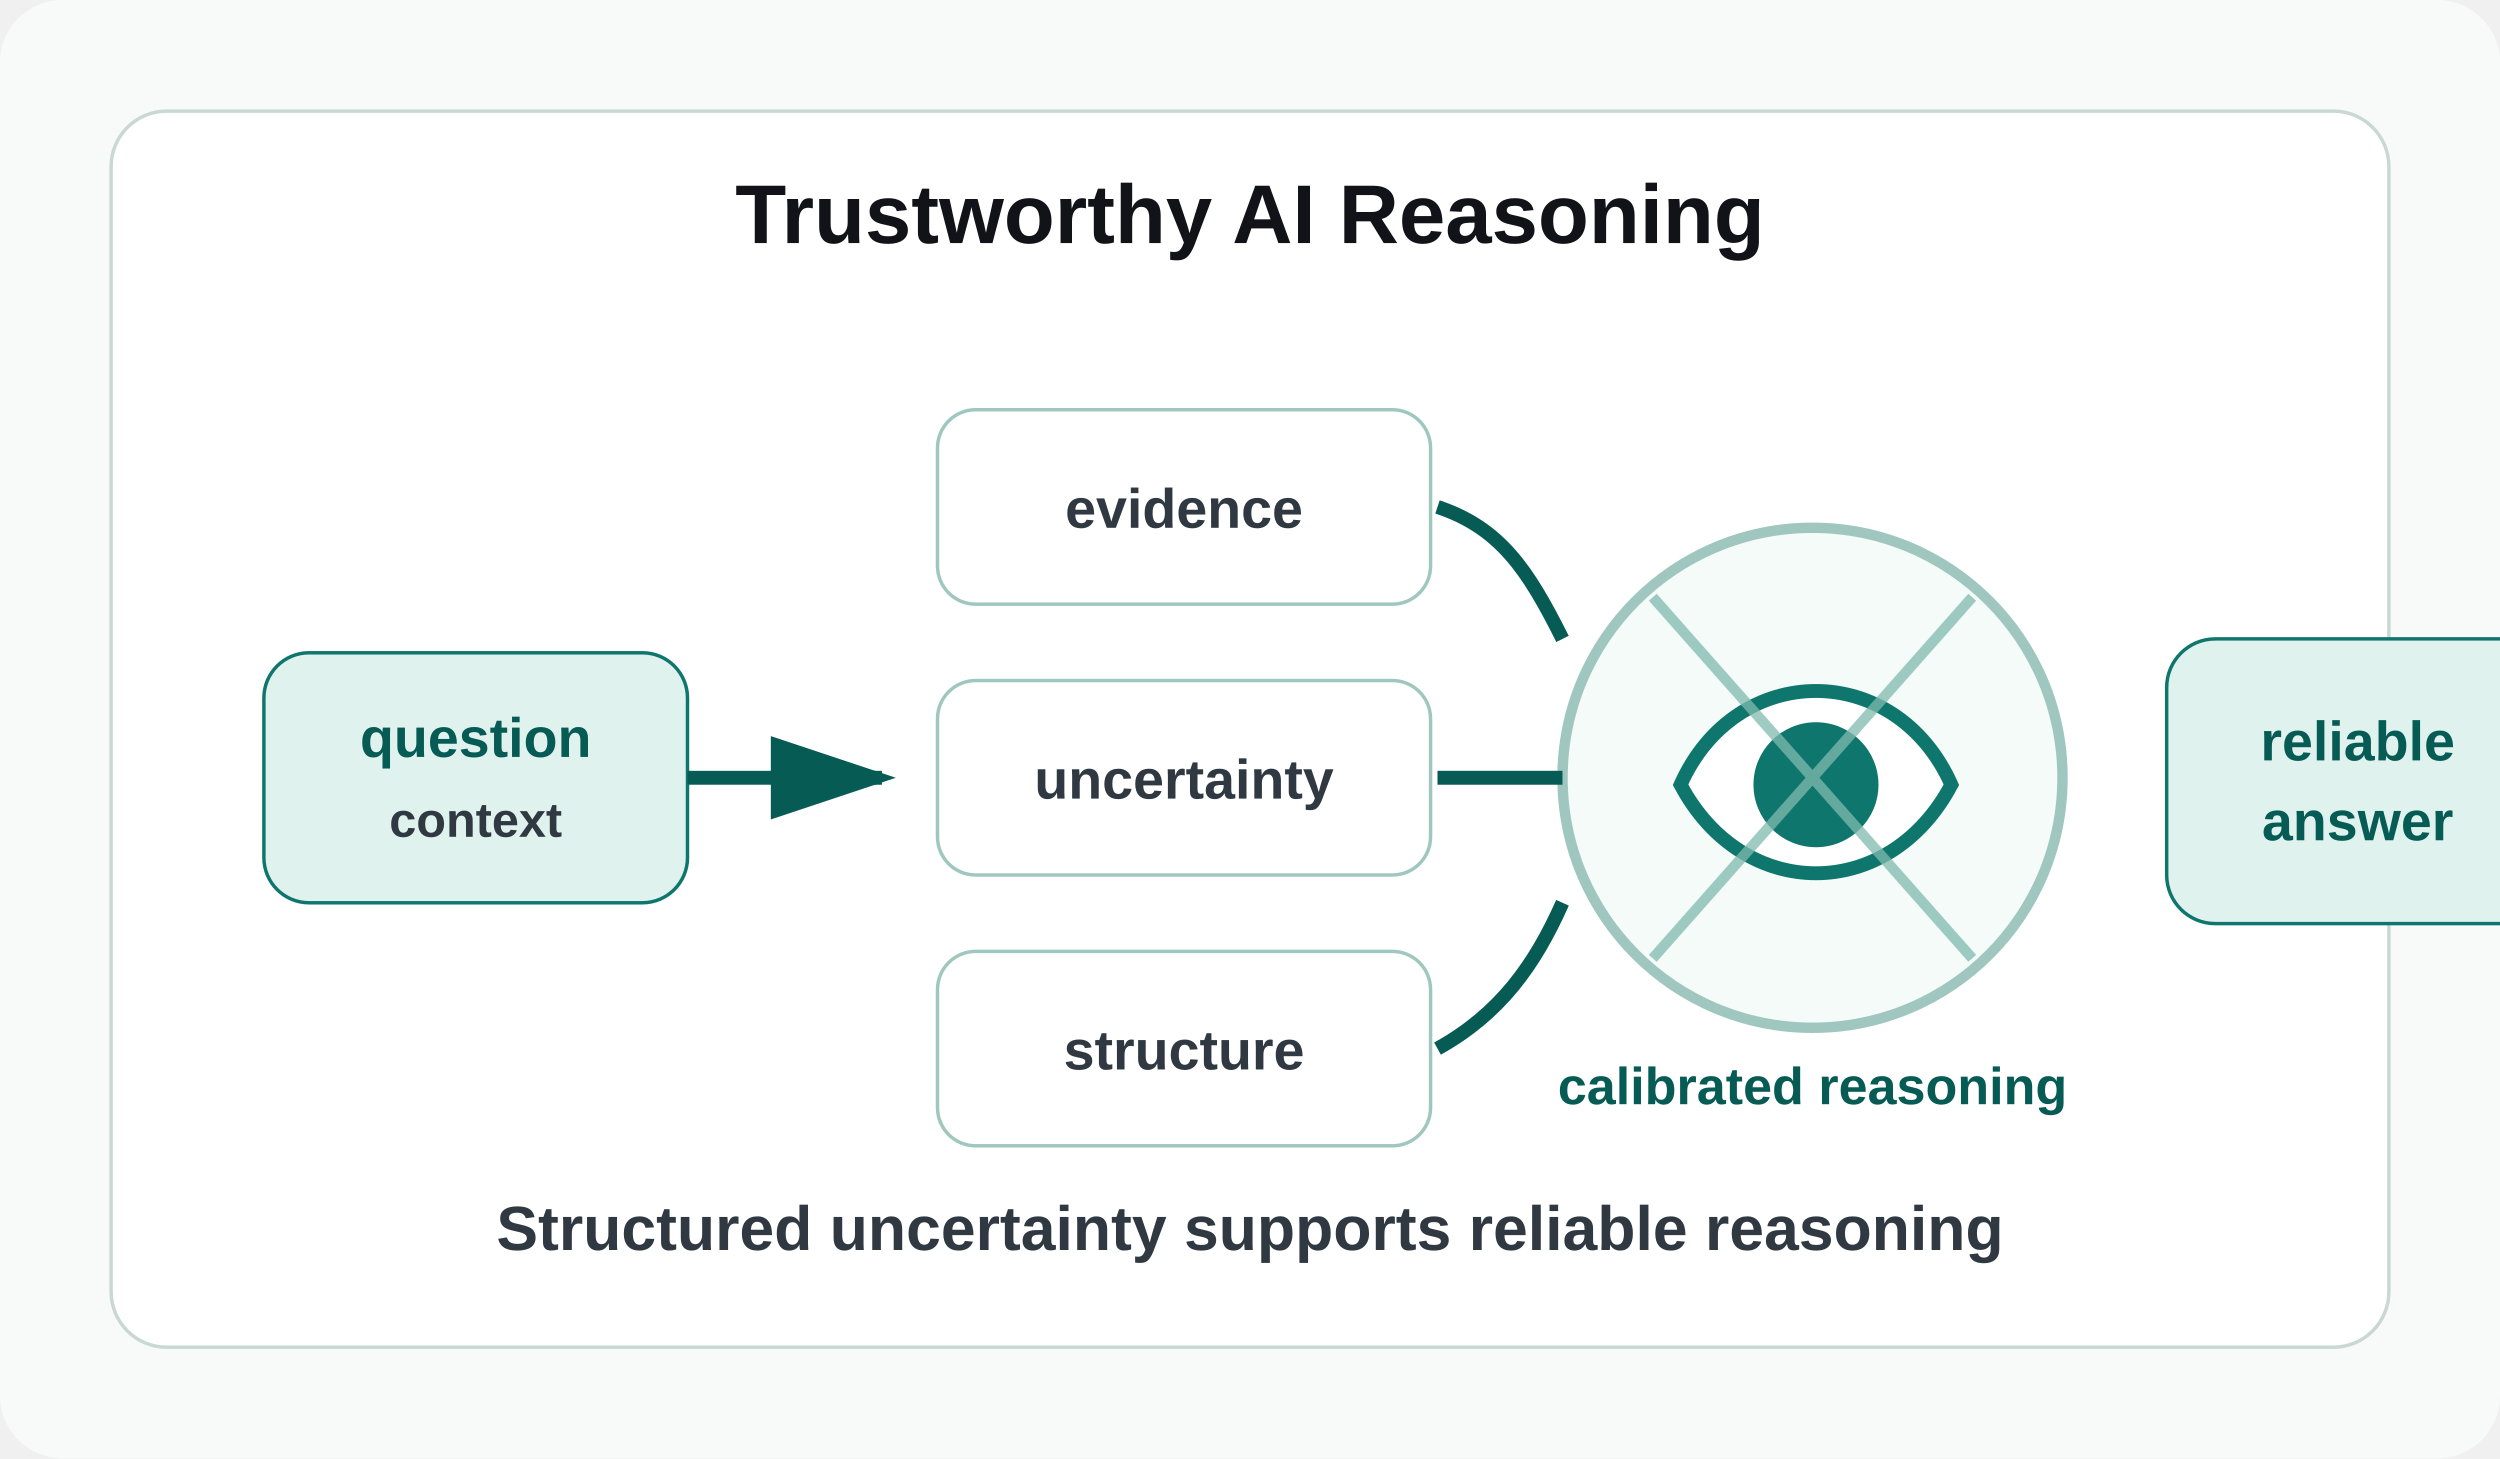
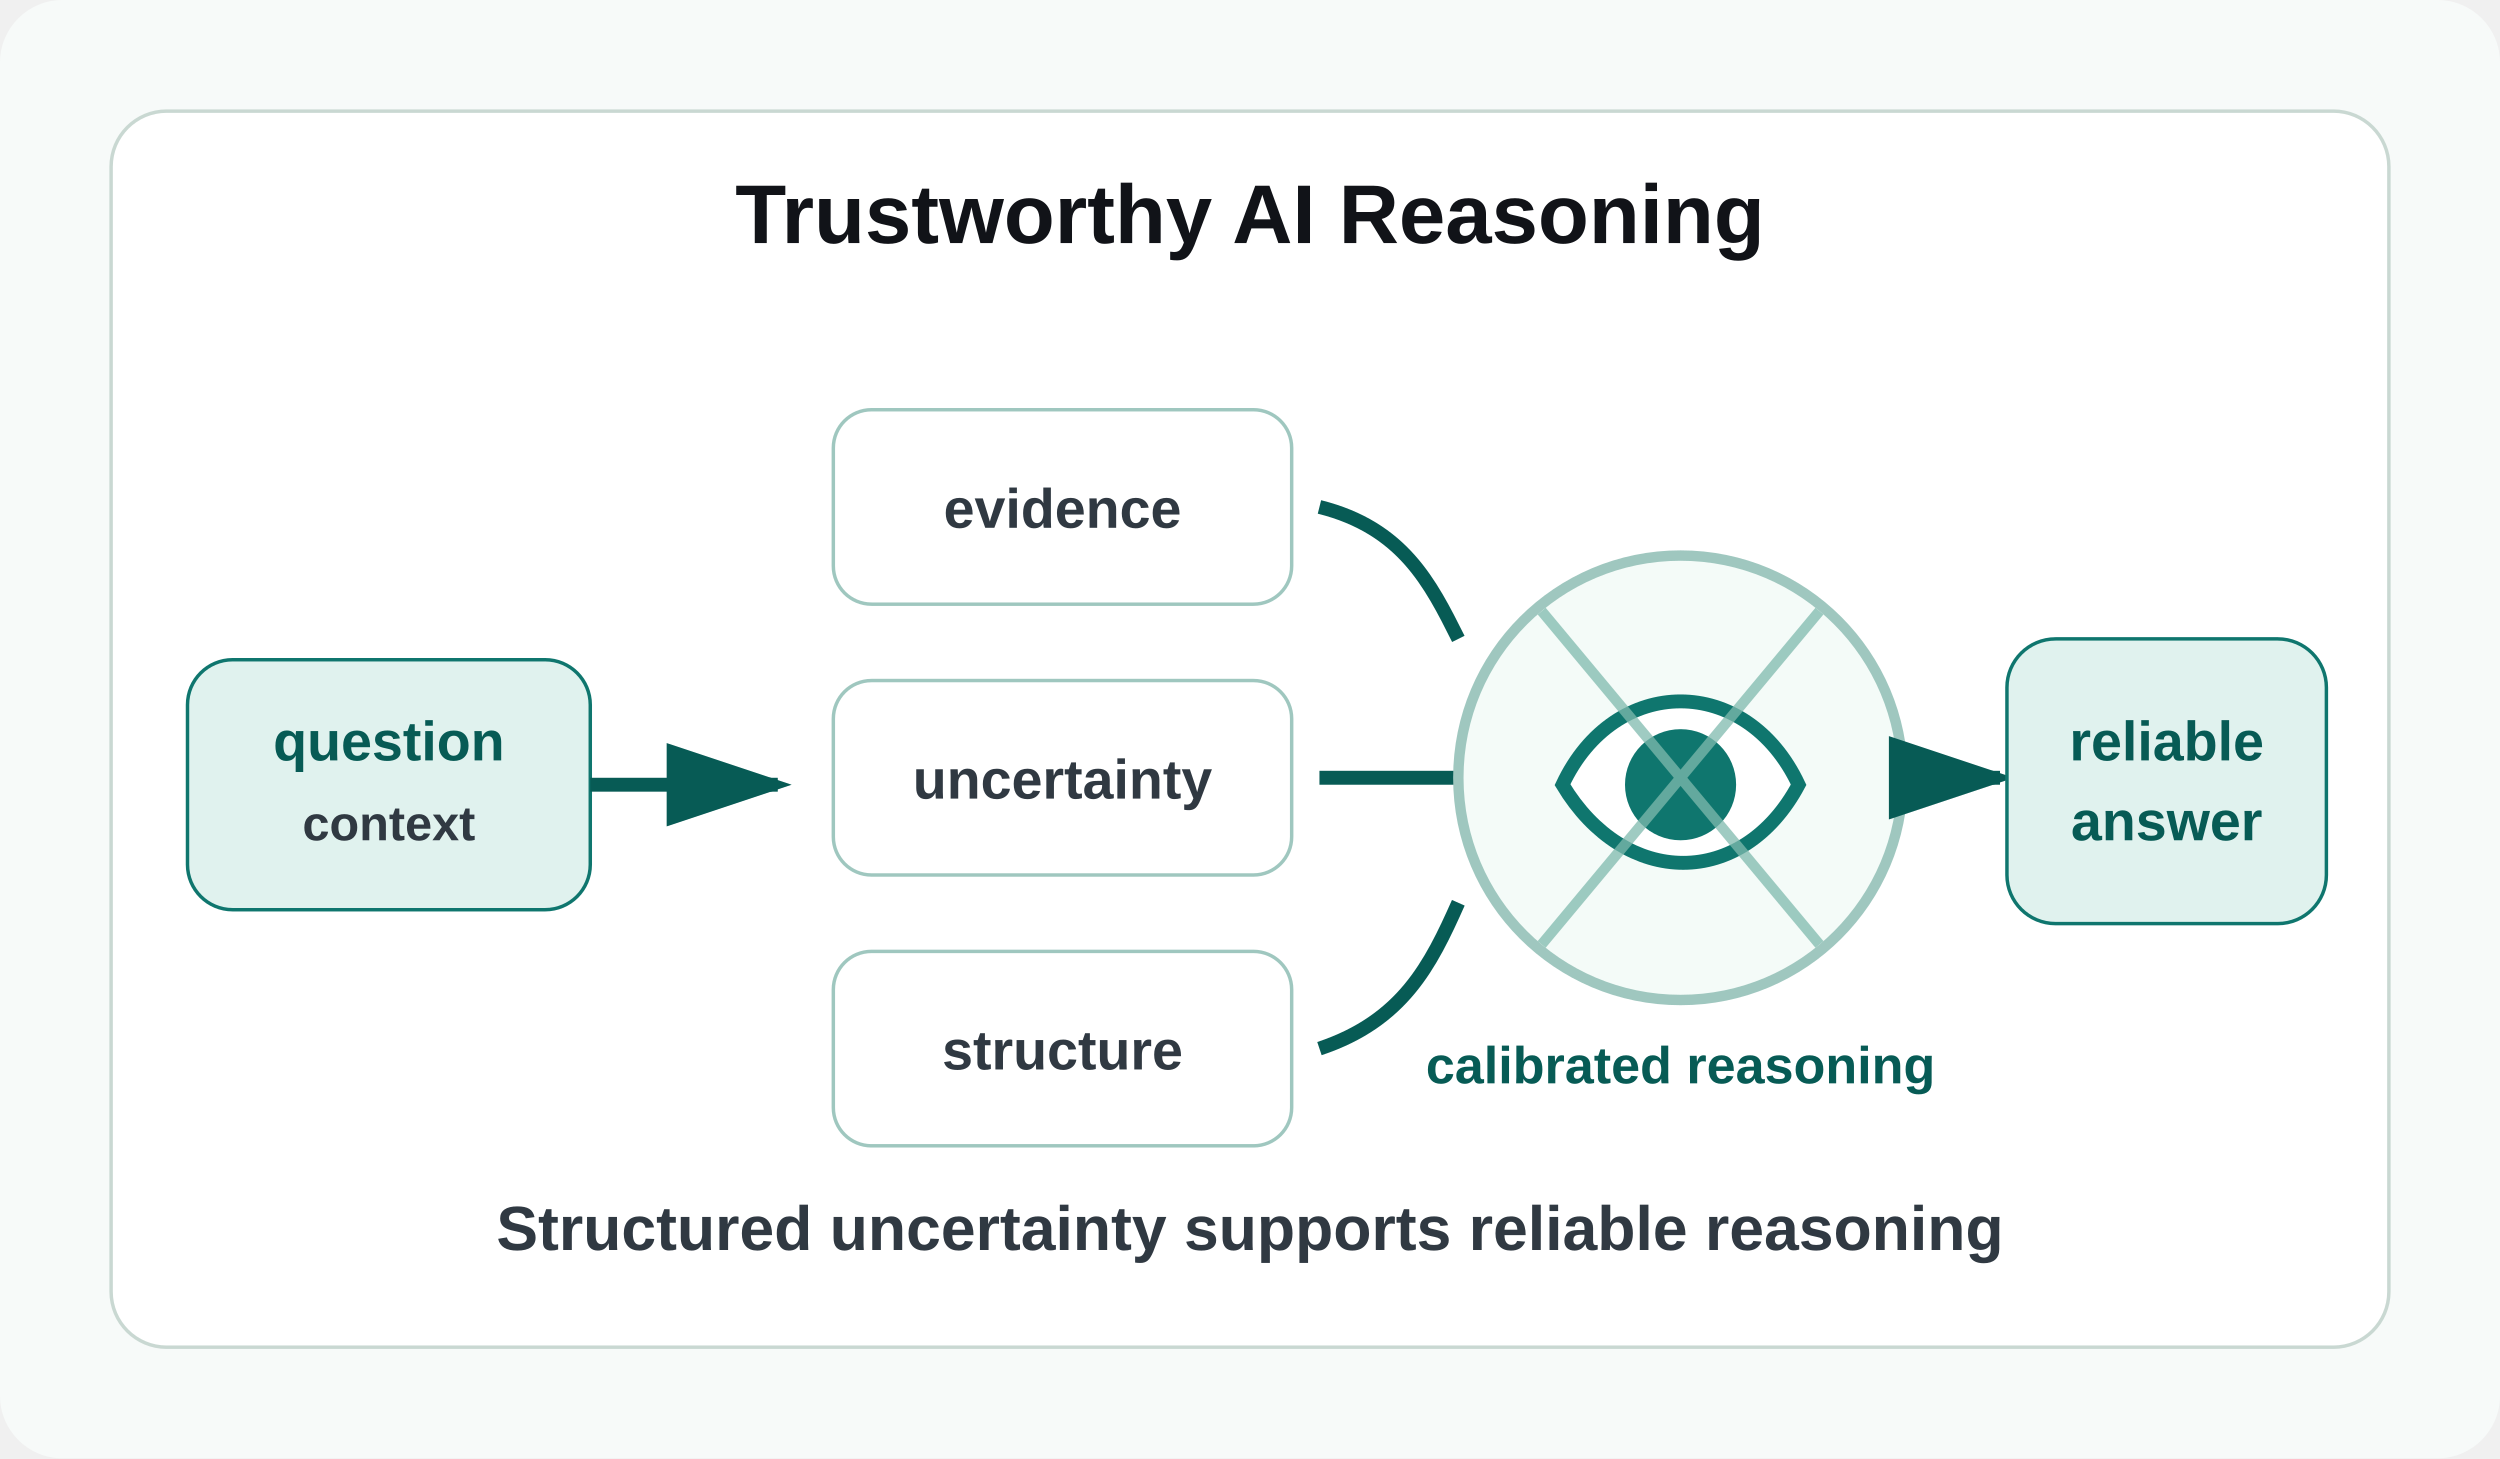
<svg xmlns="http://www.w3.org/2000/svg" viewBox="0 0 720 420" role="img" aria-labelledby="title desc">
  <rect width="720" height="420" rx="18" fill="#f7faf9" />
  <rect x="32" y="32" width="656" height="356" rx="16" fill="#ffffff" stroke="#c9d8d2" />
  <text x="360" y="70" text-anchor="middle" font-family="Arial, sans-serif" font-size="24" font-weight="800" fill="#111318">Trustworthy AI Reasoning</text>
-   <g transform="translate(76 118)" font-family="Arial, sans-serif">
-     <rect x="0" y="70" width="122" height="72" rx="13" fill="#e0f2ee" stroke="#0f766e" />
-     <text x="61" y="100" text-anchor="middle" font-size="16" font-weight="800" fill="#075b55">question</text>
-     <text x="61" y="123" text-anchor="middle" font-size="14" font-weight="700" fill="#303942">context</text>
-     <path d="M122 106 H178" stroke="#075b55" stroke-width="4" marker-end="url(#arrow)" />
-     <g transform="translate(194 0)">
-       <rect width="142" height="56" rx="11" fill="#ffffff" stroke="#9fc7bf" />
-       <rect y="78" width="142" height="56" rx="11" fill="#ffffff" stroke="#9fc7bf" />
-       <rect y="156" width="142" height="56" rx="11" fill="#ffffff" stroke="#9fc7bf" />
-       <text x="71" y="34" text-anchor="middle" font-size="16" font-weight="800" fill="#303942">evidence</text>
-       <text x="71" y="112" text-anchor="middle" font-size="16" font-weight="800" fill="#303942">uncertainty</text>
-       <text x="71" y="190" text-anchor="middle" font-size="16" font-weight="800" fill="#303942">structure</text>
+   <g transform="translate(54 118)" font-family="Arial, sans-serif">
+     <rect x="0" y="72" width="116" height="72" rx="13" fill="#e0f2ee" stroke="#0f766e" />
+     <text x="58" y="101" text-anchor="middle" font-size="16" font-weight="800" fill="#075b55">question</text>
+     <text x="58" y="124" text-anchor="middle" font-size="14" font-weight="700" fill="#303942">context</text>
+     <path d="M116 108 H170" stroke="#075b55" stroke-width="4" marker-end="url(#arrow)" />
+     <g transform="translate(186 0)">
+       <rect width="132" height="56" rx="11" fill="#ffffff" stroke="#9fc7bf" />
+       <rect y="78" width="132" height="56" rx="11" fill="#ffffff" stroke="#9fc7bf" />
+       <rect y="156" width="132" height="56" rx="11" fill="#ffffff" stroke="#9fc7bf" />
+       <text x="66" y="34" text-anchor="middle" font-size="16" font-weight="800" fill="#303942">evidence</text>
+       <text x="66" y="112" text-anchor="middle" font-size="16" font-weight="800" fill="#303942">uncertainty</text>
+       <text x="66" y="190" text-anchor="middle" font-size="16" font-weight="800" fill="#303942">structure</text>
    </g>
-     <g transform="translate(374 24)">
-       <circle cx="72" cy="82" r="72" fill="#f4fbf8" stroke="#9fc7bf" stroke-width="3" />
-       <path d="M34 84 C50 48 96 48 112 84 C94 118 52 118 34 84Z" fill="#ffffff" stroke="#0f766e" stroke-width="4" />
-       <circle cx="73" cy="84" r="18" fill="#0f766e" />
-       <path d="M26 30 L118 134 M118 30 L26 134" stroke="#7fb9ad" stroke-width="3" opacity="0.75" />
-       <text x="72" y="176" text-anchor="middle" font-size="15" font-weight="800" fill="#075b55">calibrated reasoning</text>
+     <path d="M326 28 C350 34 358 50 366 66 M326 106 H366 M326 184 C350 176 358 160 366 142" stroke="#075b55" stroke-width="4" fill="none" />
+     <g transform="translate(366 28)">
+       <circle cx="64" cy="78" r="64" fill="#f4fbf8" stroke="#9fc7bf" stroke-width="3" />
+       <path d="M30 80 C45 48 83 48 98 80 C82 110 48 110 30 80Z" fill="#ffffff" stroke="#0f766e" stroke-width="4" />
+       <circle cx="64" cy="80" r="16" fill="#0f766e" />
+       <path d="M24 30 L104 126 M104 30 L24 126" stroke="#7fb9ad" stroke-width="3" opacity="0.75" />
+       <text x="64" y="166" text-anchor="middle" font-size="15" font-weight="800" fill="#075b55">calibrated reasoning</text>
    </g>
-     <path d="M338 28 C356 34 364 46 374 66 M338 106 H374 M338 184 C356 174 366 160 374 142" stroke="#075b55" stroke-width="4" fill="none" />
-     <rect x="548" y="66" width="110" height="82" rx="14" fill="#e0f2ee" stroke="#0f766e" />
-     <text x="603" y="101" text-anchor="middle" font-size="16" font-weight="800" fill="#075b55">reliable</text>
-     <text x="603" y="124" text-anchor="middle" font-size="16" font-weight="800" fill="#075b55">answer</text>
+     <path d="M496 106 H522" stroke="#075b55" stroke-width="4" marker-end="url(#arrow)" />
+     <rect x="524" y="66" width="92" height="82" rx="14" fill="#e0f2ee" stroke="#0f766e" />
+     <text x="570" y="101" text-anchor="middle" font-size="16" font-weight="800" fill="#075b55">reliable</text>
+     <text x="570" y="124" text-anchor="middle" font-size="16" font-weight="800" fill="#075b55">answer</text>
  </g>
  <text x="360" y="360" text-anchor="middle" font-family="Arial, sans-serif" font-size="18" font-weight="700" fill="#303942">Structured uncertainty supports reliable reasoning</text>
  <defs>
    <marker id="arrow" markerWidth="10" markerHeight="10" refX="8" refY="3" orient="auto">
      <path d="M0,0 L0,6 L9,3 z" fill="#075b55" />
    </marker>
  </defs>
</svg>
